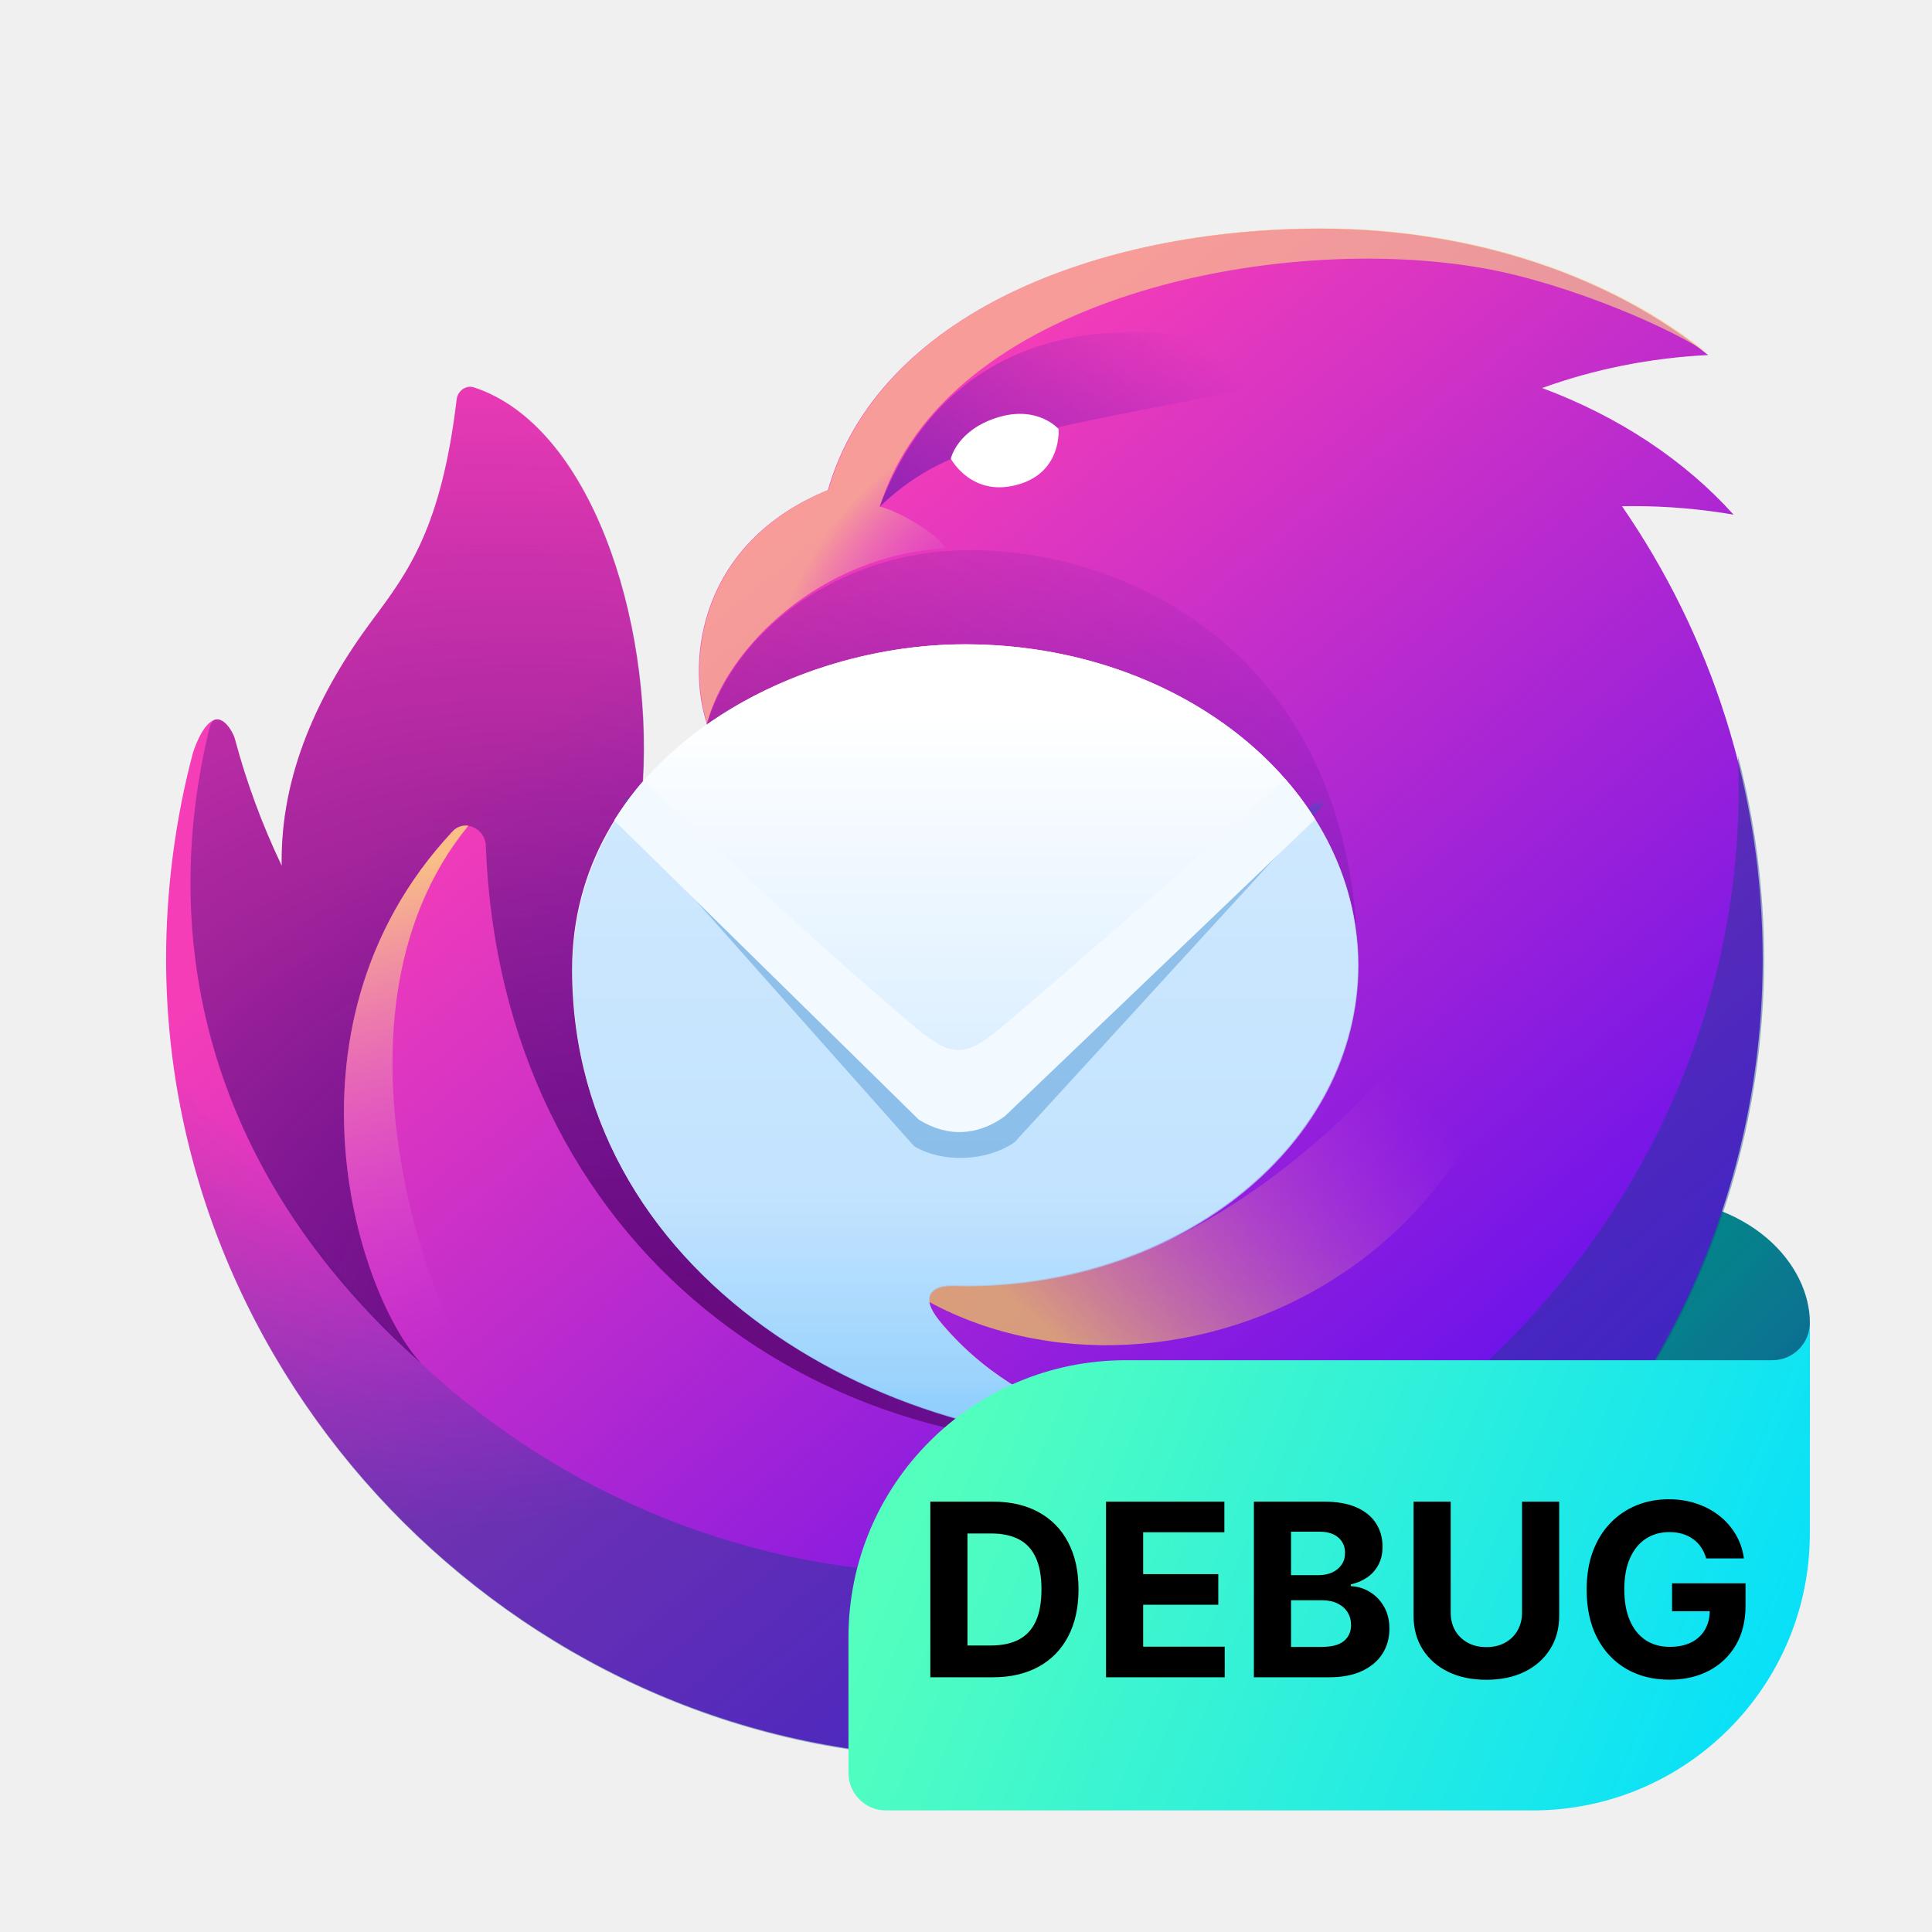
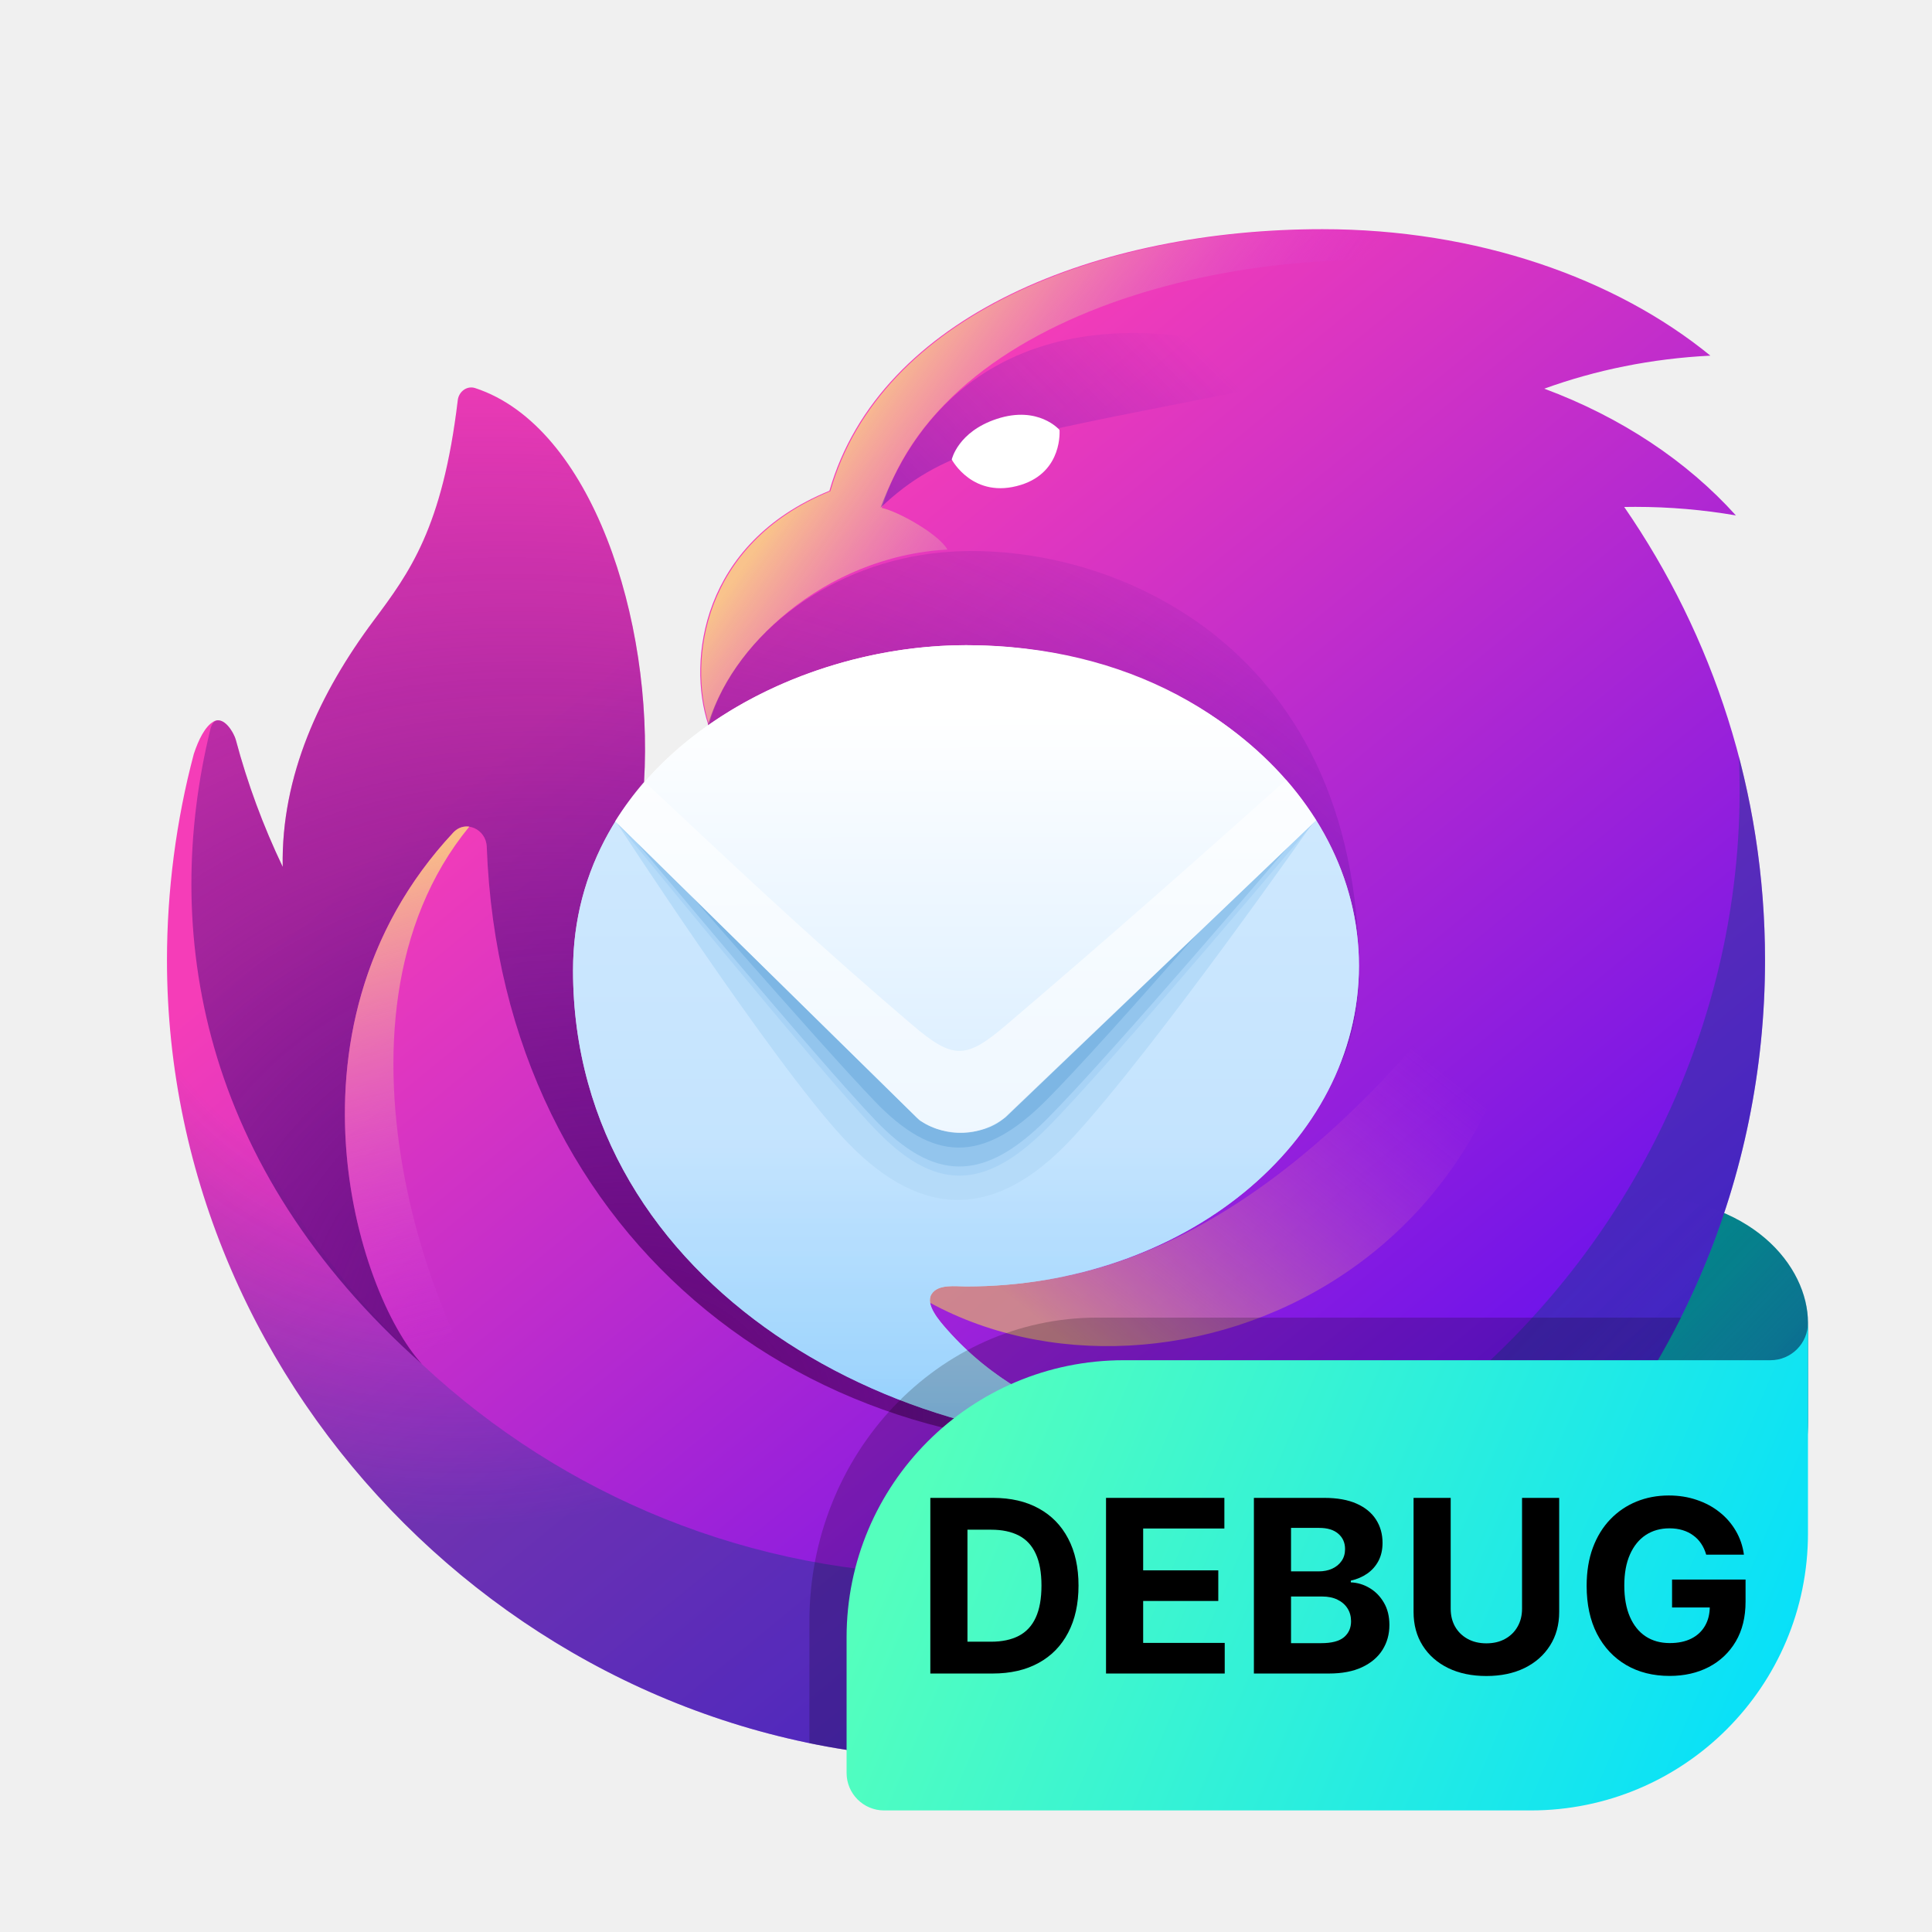
<svg xmlns="http://www.w3.org/2000/svg" width="1024" height="1024" viewBox="0 0 1024 1024" fill="none">
-   <path d="M867.299 633.952H494.447C483.468 633.952 474.562 642.857 474.562 653.836V713.488C474.562 801.355 545.781 872.573 633.648 872.573H839.958C905.843 872.573 959.263 819.153 959.263 753.269V701.06C959.263 671.234 929.436 633.952 867.299 633.952Z" fill="#008787" />
-   <path d="M438.721 259.821H438.804C465.448 166.677 581.553 121.203 699.869 121.203C781.614 121.203 855.018 147.094 905.324 188.18C874.16 189.725 844.512 195.823 817.373 205.665C858.024 220.767 892.945 244.018 918.833 272.782C901.661 269.814 883.848 268.252 865.584 268.252C863.615 268.252 861.651 268.27 859.692 268.306C906.718 336.489 934.256 419.153 934.256 508.247C934.256 741.926 744.823 931.359 511.145 931.359C281.069 931.359 88.032 738.719 88.032 508.247C88.032 471.848 92.877 434.254 102.266 399.017C104.722 391.615 108.158 384.518 112.719 381.921C118.429 378.671 123.618 388.361 124.458 391.516C130.659 414.796 139.013 437.312 149.318 458.879C148.418 410.566 169.053 366.573 197.446 328.507C216.371 303.135 233.916 279.615 242.019 211.762C242.563 207.208 246.882 203.929 251.241 205.356C312.853 225.528 345.788 328.112 340.66 413.894C374.697 418.759 374.539 383.208 374.539 383.208C363.659 349.774 370.913 287.625 438.611 259.821H438.721Z" fill="url(#paint0_linear_2580_29376)" />
-   <path opacity="0.9" d="M921.133 400.544C931.43 633.466 739.951 834.288 506.46 834.288C287.877 834.288 108.763 665.337 92.561 450.904C89.671 470.984 88.151 491.238 88.012 511.524C89.669 740.962 282.407 931.885 511.506 931.885C745.395 931.885 935 742.28 935 508.39C935 471.123 930.172 434.981 921.133 400.544Z" fill="url(#paint1_radial_2580_29376)" />
-   <path d="M501.173 290.603C496.611 282.532 475.546 270.59 466.338 268.509C501.185 156.888 678.714 122.621 787.37 142.368C832.587 150.596 888.9 175.231 906.034 188.033C855.674 146.905 782.204 121 700.385 121C581.964 121 465.757 166.507 439.089 259.736H438.895C371.136 287.566 363.876 349.796 374.766 383.252C385.22 343.334 434.963 294.281 501.173 290.603Z" fill="url(#paint2_radial_2580_29376)" />
-   <path d="M624.239 213.514C529.11 232.232 498.026 238.355 466.191 268.617C501.946 173.96 593.215 154.769 701.969 197.917C676.086 203.252 650.175 208.455 624.239 213.526V213.514Z" fill="url(#paint3_linear_2580_29376)" />
-   <path d="M110.99 386.097C84.999 492.503 105.085 617.567 223.155 722.521C188.005 684.079 145.087 542.148 239.792 440.752C246.169 433.915 257.144 438.937 257.494 448.278C265.299 659.009 435.338 787.715 631.379 763.648C570.638 760.236 369.757 689.875 519.19 662.046C597.294 647.49 719.756 624.681 719.756 514.791C719.756 336.657 582.024 284.579 498.499 292.323C441.339 297.622 390.46 333.898 374.802 383.229C380.816 402.673 356.846 416.286 340.862 413.999C345.993 328.15 313.033 225.411 251.36 205.228C247.004 203.8 242.672 207.079 242.128 211.641C234.021 279.557 216.452 303.092 197.516 328.489C169.093 366.592 148.439 410.623 149.346 458.974C138.982 437.319 130.649 414.749 124.457 391.554C123.767 388.94 119.98 381.644 115.406 381.305C112.926 381.124 111.607 383.543 110.99 386.097Z" fill="url(#paint4_radial_2580_29376)" />
-   <path d="M466.71 672.824C581.707 766.199 812.971 696.189 812.971 469.16C719.608 610.679 600.691 708.301 466.722 672.824H466.71Z" fill="url(#paint5_linear_2580_29376)" />
-   <path d="M239.789 440.749C240.835 439.579 242.152 438.685 243.625 438.145C245.098 437.604 246.681 437.435 248.235 437.651C163.463 541.045 231.84 722.627 278.763 767.239C281.388 774.668 234.247 736.034 227.75 726.995C192.055 696.709 140.897 546.635 239.789 440.749Z" fill="url(#paint6_linear_2580_29376)" />
-   <path d="M511.494 681.38C626.515 681.38 719.768 605.296 719.768 511.438C719.768 417.579 626.515 341.496 511.494 341.496C413.364 341.496 303.171 405.334 303.22 513.918C303.268 681.707 480.531 778.24 631.633 763.623C620.284 762.304 549.475 758.541 501.621 704.406C497.301 699.53 489.811 691.012 493.211 685.482C496.599 679.952 505.94 681.368 511.482 681.368L511.494 681.38Z" fill="url(#paint7_linear_2580_29376)" />
-   <path opacity="0.7" d="M720.046 511.872C720.046 605.73 626.793 681.814 511.772 681.814C506.218 681.814 496.889 680.386 493.489 685.928C490.089 691.446 497.579 699.964 501.898 704.84C546.861 755.708 612.091 762.109 629.213 763.791L631.911 764.057C480.808 778.673 303.546 682.141 303.497 514.352C303.34 486.416 311.115 459.008 325.918 435.316L488.153 582.668C499.696 593.147 519.141 593.147 530.684 582.668L695.992 432.521C711.359 456.212 720.046 483.219 720.046 511.872Z" fill="url(#paint8_linear_2580_29376)" />
-   <path d="M685.996 443.52L537.721 605.45C523.098 615.53 499.859 616.661 484.496 607.52L348.495 454.52C353.108 447.332 326.282 428.924 331.992 422.52L362.973 448.034C405.428 486.618 439.752 517.789 488.131 557.83C509.964 575.9 516.749 575.548 538.17 557.83C593.515 512.008 644.871 470.551 697.491 424.976C703.355 431.468 696.764 419.122 701.496 426.433L685.996 443.52Z" fill="#0768BA" fill-opacity="0.3" />
-   <path d="M696.578 433.429C696.384 433.126 696.189 432.823 695.992 432.52L530.684 582.667C519.141 593.146 499.697 593.146 488.154 582.667L325.919 435.315C325.844 435.147 325.77 434.978 325.696 434.807C362.933 375.022 440.381 341.496 511.494 341.496C592.054 341.496 661.935 378.818 696.578 433.429Z" fill="url(#paint9_linear_2580_29376)" />
-   <path d="M697.081 434.217L532.475 591.733C517.87 602.114 502.322 602.864 486.979 593.451L325.531 434.797C330.138 427.395 335.316 420.363 341.019 413.768L357.959 429.619C400.356 469.355 434.635 501.456 482.95 542.692C504.754 561.301 511.53 560.938 532.922 542.692C588.194 495.502 628.62 459.808 681.169 412.873C687.026 419.559 692.343 426.7 697.069 434.229L697.081 434.217Z" fill="#F2F9FF" />
-   <path d="M540.715 256.48C563.003 249.462 561.042 227.404 561.042 227.404C561.042 227.404 549.898 214.276 527.816 221.548C507.15 228.36 503.943 243.086 503.943 243.086C503.943 243.086 515.232 264.502 540.715 256.48Z" fill="white" />
-   <path opacity="0.9" d="M867.299 633.952H494.447C483.468 633.952 474.562 642.857 474.562 653.836V713.488C474.562 801.355 545.781 872.573 633.648 872.573H839.958C905.843 872.573 959.263 819.153 959.263 753.269V701.06C959.263 671.234 929.436 633.952 867.299 633.952Z" fill="url(#paint10_linear_2580_29376)" />
-   <path d="M939.379 720.943H596.603C515.48 720.943 449.708 786.716 449.708 867.838V939.681C449.708 950.672 458.613 959.565 469.592 959.565H812.368C893.491 959.565 959.263 893.805 959.263 812.67V701.059C959.263 712.05 950.357 720.943 939.379 720.943Z" fill="url(#paint11_linear_2580_29376)" />
-   <path d="M526.091 889H493.091V795.909H526.364C535.727 795.909 543.788 797.773 550.545 801.5C557.303 805.197 562.5 810.515 566.136 817.455C569.803 824.394 571.636 832.697 571.636 842.364C571.636 852.061 569.803 860.394 566.136 867.364C562.5 874.333 557.273 879.682 550.455 883.409C543.667 887.136 535.545 889 526.091 889ZM512.773 872.136H525.273C531.091 872.136 535.985 871.106 539.955 869.045C543.955 866.955 546.955 863.727 548.955 859.364C550.985 854.97 552 849.303 552 842.364C552 835.485 550.985 829.864 548.955 825.5C546.955 821.136 543.97 817.924 540 815.864C536.03 813.803 531.136 812.773 525.318 812.773H512.773V872.136ZM586.216 889V795.909H648.943V812.136H605.898V834.318H645.716V850.545H605.898V872.773H649.125V889H586.216ZM664.591 889V795.909H701.864C708.712 795.909 714.424 796.924 719 798.955C723.576 800.985 727.015 803.803 729.318 807.409C731.621 810.985 732.773 815.106 732.773 819.773C732.773 823.409 732.045 826.606 730.591 829.364C729.136 832.091 727.136 834.333 724.591 836.091C722.076 837.818 719.197 839.045 715.955 839.773V840.682C719.5 840.833 722.818 841.833 725.909 843.682C729.03 845.53 731.561 848.121 733.5 851.455C735.439 854.758 736.409 858.697 736.409 863.273C736.409 868.212 735.182 872.621 732.727 876.5C730.303 880.348 726.712 883.394 721.955 885.636C717.197 887.879 711.333 889 704.364 889H664.591ZM684.273 872.909H700.318C705.803 872.909 709.803 871.864 712.318 869.773C714.833 867.652 716.091 864.833 716.091 861.318C716.091 858.742 715.47 856.47 714.227 854.5C712.985 852.53 711.212 850.985 708.909 849.864C706.636 848.742 703.924 848.182 700.773 848.182H684.273V872.909ZM684.273 834.864H698.864C701.561 834.864 703.955 834.394 706.045 833.455C708.167 832.485 709.833 831.121 711.045 829.364C712.288 827.606 712.909 825.5 712.909 823.045C712.909 819.682 711.712 816.97 709.318 814.909C706.955 812.848 703.591 811.818 699.227 811.818H684.273V834.864ZM806.716 795.909H826.398V856.364C826.398 863.152 824.777 869.091 821.534 874.182C818.322 879.273 813.822 883.242 808.034 886.091C802.246 888.909 795.504 890.318 787.807 890.318C780.08 890.318 773.322 888.909 767.534 886.091C761.746 883.242 757.246 879.273 754.034 874.182C750.822 869.091 749.216 863.152 749.216 856.364V795.909H768.898V854.682C768.898 858.227 769.67 861.379 771.216 864.136C772.792 866.894 775.004 869.061 777.852 870.636C780.701 872.212 784.019 873 787.807 873C791.625 873 794.943 872.212 797.761 870.636C800.61 869.061 802.807 866.894 804.352 864.136C805.928 861.379 806.716 858.227 806.716 854.682V795.909ZM904.318 826C903.682 823.788 902.788 821.833 901.636 820.136C900.485 818.409 899.076 816.955 897.409 815.773C895.773 814.561 893.894 813.636 891.773 813C889.682 812.364 887.364 812.045 884.818 812.045C880.061 812.045 875.879 813.227 872.273 815.591C868.697 817.955 865.909 821.394 863.909 825.909C861.909 830.394 860.909 835.879 860.909 842.364C860.909 848.848 861.894 854.364 863.864 858.909C865.833 863.455 868.621 866.924 872.227 869.318C875.833 871.682 880.091 872.864 885 872.864C889.455 872.864 893.258 872.076 896.409 870.5C899.591 868.894 902.015 866.636 903.682 863.727C905.379 860.818 906.227 857.379 906.227 853.409L910.227 854H886.227V839.182H925.182V850.909C925.182 859.091 923.455 866.121 920 872C916.545 877.848 911.788 882.364 905.727 885.545C899.667 888.697 892.727 890.273 884.909 890.273C876.182 890.273 868.515 888.348 861.909 884.5C855.303 880.621 850.152 875.121 846.455 868C842.788 860.848 840.955 852.364 840.955 842.545C840.955 835 842.045 828.273 844.227 822.364C846.439 816.424 849.53 811.394 853.5 807.273C857.47 803.152 862.091 800.015 867.364 797.864C872.636 795.712 878.348 794.636 884.5 794.636C889.773 794.636 894.682 795.409 899.227 796.955C903.773 798.47 907.803 800.621 911.318 803.409C914.864 806.197 917.758 809.515 920 813.364C922.242 817.182 923.682 821.394 924.318 826H904.318Z" fill="black" />
+   <path d="M866.299 633.952H493.447C482.468 633.952 473.562 642.857 473.562 653.836V713.488C473.562 801.355 544.781 872.573 632.648 872.573H838.958C904.843 872.573 958.263 819.153 958.263 753.269V701.06C958.263 671.234 928.436 633.952 866.299 633.952Z" fill="#008787" />
+   <path d="M439.511 260.212L439.593 260.213C466.262 166.983 582.472 121.468 700.898 121.468C782.718 121.468 856.188 147.382 906.542 188.506C875.348 190.052 845.672 196.156 818.508 206.007C859.197 221.123 894.151 244.395 920.062 273.184C902.874 270.214 885.044 268.651 866.765 268.651C864.793 268.651 862.827 268.669 860.866 268.705C907.937 336.952 935.5 419.691 935.5 508.867C935.5 742.759 745.893 932.366 512 932.366C281.713 932.366 88.5 739.549 88.5 508.866C88.5 472.434 93.349 434.805 102.747 399.537C105.205 392.128 108.644 385.024 113.21 382.425C118.924 379.173 124.118 388.87 124.96 392.029C131.166 415.33 139.528 437.867 149.842 459.454C148.942 411.096 169.594 367.062 198.014 328.962C216.957 303.567 234.517 280.026 242.627 212.11C243.172 207.551 247.495 204.269 251.858 205.698C313.526 225.888 346.493 328.566 341.359 414.427C375.427 419.296 375.27 383.713 375.27 383.713C364.38 350.249 371.64 288.042 439.4 260.212L439.511 260.212Z" fill="url(#paint0_linear_3127_393)" />
+   <path opacity="0.9" d="M921.645 401.019C931.944 633.948 740.461 834.763 506.96 834.763C288.379 834.763 109.258 665.816 93.057 451.382C90.202 471.193 88.657 491.426 88.512 511.992C90.171 741.459 282.915 932.366 512.001 932.366C745.893 932.366 935.5 742.759 935.5 508.867C935.5 471.597 930.686 435.452 921.645 401.019Z" fill="url(#paint1_radial_3127_393)" />
+   <path d="M502.165 291.28C497.6 283.203 476.531 271.264 467.327 269.181C502.165 157.562 679.703 123.293 788.362 143.042C833.574 151.26 889.896 175.911 907.024 188.706C856.671 147.582 783.201 121.667 701.38 121.667C582.955 121.667 466.744 167.183 440.075 260.412L439.993 260.412L439.883 260.412C372.123 288.242 364.871 350.467 375.761 383.931C386.208 344.014 435.957 294.963 502.165 291.28Z" fill="url(#paint2_linear_3127_393)" />
+   <path d="M624.748 213.994C529.618 232.712 498.53 238.829 466.689 269.096C502.448 174.43 593.725 155.249 702.482 198.396C672.549 204.589 646.91 209.634 624.748 213.994Z" fill="url(#paint3_linear_3127_393)" />
+   <path d="M111.488 386.572C85.5 492.975 105.582 618.041 223.652 722.997C188.501 684.564 145.591 542.628 240.293 441.223C246.672 434.392 257.647 439.419 257.993 448.759C265.795 659.489 435.847 788.196 631.883 764.127C571.14 760.714 370.258 690.36 519.689 662.522C597.799 647.97 720.268 625.155 720.268 515.278C720.268 337.132 582.525 285.048 499.007 292.798C441.842 298.102 390.966 334.372 375.302 383.698C381.313 403.149 357.351 416.766 341.359 414.48C346.492 328.619 313.525 225.888 251.858 205.698C247.494 204.269 243.171 207.551 242.627 212.11C234.516 280.025 216.956 303.567 198.013 328.962C169.594 367.062 148.941 411.096 149.841 459.454C139.527 437.867 131.165 415.33 124.959 392.028C124.262 389.413 120.48 382.126 115.902 381.782C113.424 381.595 112.112 384.016 111.488 386.572Z" fill="url(#paint4_radial_3127_393)" />
+   <path d="M467.217 673.305C582.21 766.677 813.483 696.675 813.483 469.634C720.111 611.166 601.194 708.784 467.217 673.305Z" fill="url(#paint5_linear_3127_393)" />
+   <path d="M240.291 441.223C242.719 438.623 245.815 437.73 248.741 438.136C163.968 541.523 232.34 723.114 279.268 767.719C281.89 775.147 234.754 736.52 228.254 727.474C192.561 697.191 141.403 547.11 240.291 441.223Z" fill="url(#paint6_linear_3127_393)" />
+   <path d="M511.997 681.856C627.026 681.856 720.275 605.769 720.275 511.911C720.275 418.053 627.026 341.966 511.997 341.966C413.866 341.966 303.683 405.809 303.719 514.392C303.774 682.19 481.037 778.721 632.138 764.108C620.79 762.791 549.985 759.03 502.127 704.891C497.812 700.01 490.319 691.498 493.717 685.963C497.115 680.429 506.453 681.856 511.997 681.856Z" fill="url(#paint7_linear_3127_393)" />
+   <path opacity="0.7" d="M511.997 681.857C627.026 681.857 720.275 605.77 720.275 511.912C720.275 483.253 711.581 456.251 696.228 432.566L530.919 582.708C519.375 593.193 499.93 593.193 488.386 582.708L326.152 435.359C312.034 458.055 303.709 484.532 303.719 514.392C303.774 682.191 481.037 778.721 632.138 764.108C631.453 764.029 630.552 763.94 629.453 763.833L629.449 763.832C612.319 762.153 547.094 755.76 502.127 704.892C497.812 700.01 490.319 691.498 493.717 685.964C496.571 681.316 503.612 681.578 509.079 681.781C510.122 681.82 511.108 681.857 511.997 681.857Z" fill="url(#paint8_linear_3127_393)" />
+   <path fill-rule="evenodd" clip-rule="evenodd" d="M446.659 602.83C408.544 561.69 326.5 435.5 326.5 435.5L328 433L487.894 568.516C498.669 576.342 514.027 576.263 524.704 568.327L680.609 435.245H696.5C696.5 435.245 612.244 555.64 568.684 602.83C525.124 650.02 484.773 643.97 446.659 602.83Z" fill="#B5DBF9" />
+   <path fill-rule="evenodd" clip-rule="evenodd" d="M463.932 598.577C433.259 566.651 326.264 435.057 326.264 435.057L331.709 432.032L492.313 568.328C503.088 576.154 518.446 576.075 529.123 568.139L685.028 435.057H697.128C697.128 435.057 588.766 564.002 554.729 598.113C520.693 632.223 494.606 630.503 463.932 598.577Z" fill="#A8D3F6" />
+   <path fill-rule="evenodd" clip-rule="evenodd" d="M463.934 593.737C433.26 561.811 335.945 444.737 335.945 444.737L348.502 456.071L492.315 563.488C503.09 571.314 518.448 571.236 529.124 563.3L670.147 456.209L682.61 448.972C682.61 448.972 588.768 559.163 554.731 593.273C520.694 627.384 494.608 625.663 463.934 593.737Z" fill="#93C5ED" />
+   <path fill-rule="evenodd" clip-rule="evenodd" d="M463.651 583.706C432.977 551.78 341.107 445.733 341.107 445.733L348.219 446.039L492.032 553.456C502.807 561.282 518.165 561.204 528.842 553.268L669.864 446.177L677.351 445.596C677.351 445.596 588.485 549.131 554.448 583.242C520.411 617.352 494.325 615.631 463.651 583.706Z" fill="#7DB6E4" />
+   <path d="M532.443 592.421L697.416 434.907C662.487 381.024 598.059 341.966 512.098 341.966C440.96 341.966 363.402 375.525 326.178 435.349L485.979 592.421C497.522 602.905 520.899 602.905 532.443 592.421Z" fill="url(#paint9_linear_3127_393)" />
+   <path opacity="0.6" d="M697.587 434.703L532.985 592.199C518.377 602.575 502.827 603.339 487.475 593.914L326.049 435.27C330.596 427.94 335.775 420.915 341.527 414.243C347.344 419.682 352.975 424.957 358.471 430.104C400.879 469.826 435.157 501.932 483.468 543.164C505.277 561.778 512.055 561.412 533.436 543.164C588.718 495.981 629.135 460.274 681.693 413.355C687.604 420.12 692.922 427.252 697.587 434.703Z" fill="white" />
+   <path d="M541.219 256.961C563.508 249.942 561.558 227.876 561.558 227.876C561.558 227.876 550.405 214.757 528.324 222.028C507.652 228.835 504.449 243.553 504.449 243.553C504.449 243.553 515.741 264.984 541.219 256.961Z" fill="white" />
+   <path opacity="0.2" d="M891.01 698.363C821.485 837.161 677.935 932.446 512.129 932.446C483.759 932.446 455.952 929.52 429 923.957V859.426C429 770.479 497.282 698.363 581.501 698.363H891.01Z" fill="black" />
+   <path opacity="0.9" d="M866.299 633.952H493.447C482.468 633.952 473.562 642.857 473.562 653.836V713.488C473.562 801.355 544.781 872.573 632.648 872.573H838.958C904.843 872.573 958.263 819.153 958.263 753.269V701.06C958.263 671.234 928.436 633.952 866.299 633.952Z" fill="url(#paint10_linear_3127_393)" />
+   <path d="M938.38 720.944H595.604C514.481 720.944 448.709 786.717 448.709 867.839V939.682C448.709 950.673 457.614 959.566 468.593 959.566H811.369C892.491 959.566 958.264 893.806 958.264 812.671V701.06C958.264 712.051 949.358 720.944 938.38 720.944Z" fill="url(#paint11_linear_3127_393)" />
+   <path d="M526.092 887H493.092V793.909H526.365C535.728 793.909 543.789 795.773 550.546 799.5C557.304 803.197 562.501 808.516 566.137 815.455C569.804 822.394 571.637 830.697 571.637 840.364C571.637 850.061 569.804 858.394 566.137 865.364C562.501 872.334 557.274 877.682 550.455 881.409C543.668 885.137 535.546 887 526.092 887ZM512.774 870.137H525.274C531.092 870.137 535.986 869.106 539.955 867.046C543.955 864.955 546.955 861.728 548.955 857.364C550.986 852.97 552.001 847.303 552.001 840.364C552.001 833.485 550.986 827.864 548.955 823.5C546.955 819.137 543.971 815.925 540.001 813.864C536.031 811.803 531.137 810.773 525.319 810.773H512.774V870.137Z" fill="black" />
+   <path d="M586.217 887V793.909H648.944V810.137H605.899V832.319H645.717V848.546H605.899V870.773H649.126V887H586.217Z" fill="black" />
+   <path d="M664.592 887V793.909H701.865C708.713 793.909 714.425 794.925 719.001 796.955C723.577 798.985 727.016 801.803 729.319 805.409C731.622 808.985 732.774 813.106 732.774 817.773C732.774 821.409 732.046 824.606 730.592 827.364C729.137 830.091 727.137 832.334 724.592 834.091C722.077 835.819 719.198 837.046 715.955 837.773V838.682C719.501 838.834 722.819 839.834 725.91 841.682C729.031 843.531 731.561 846.122 733.501 849.455C735.44 852.758 736.41 856.697 736.41 861.273C736.41 866.212 735.183 870.622 732.728 874.5C730.304 878.349 726.713 881.394 721.955 883.637C717.198 885.879 711.334 887 704.365 887H664.592ZM684.274 870.909H700.319C705.804 870.909 709.804 869.864 712.319 867.773C714.834 865.652 716.092 862.834 716.092 859.319C716.092 856.743 715.471 854.47 714.228 852.5C712.986 850.531 711.213 848.985 708.91 847.864C706.637 846.743 703.925 846.182 700.774 846.182H684.274V870.909ZM684.274 832.864H698.865C701.561 832.864 703.955 832.394 706.046 831.455C708.168 830.485 709.834 829.122 711.046 827.364C712.289 825.606 712.91 823.5 712.91 821.046C712.91 817.682 711.713 814.97 709.319 812.909C706.955 810.849 703.592 809.819 699.228 809.819H684.274V832.864Z" fill="black" />
+   <path d="M806.717 793.909H826.399V854.364C826.399 861.152 824.777 867.091 821.535 872.182C818.323 877.273 813.823 881.243 808.035 884.091C802.247 886.909 795.505 888.319 787.808 888.319C780.08 888.319 773.323 886.909 767.535 884.091C761.747 881.243 757.247 877.273 754.035 872.182C750.823 867.091 749.217 861.152 749.217 854.364V793.909H768.899V852.682C768.899 856.228 769.671 859.379 771.217 862.137C772.793 864.894 775.005 867.061 777.853 868.637C780.702 870.212 784.02 871 787.808 871C791.626 871 794.944 870.212 797.762 868.637C800.611 867.061 802.808 864.894 804.353 862.137C805.929 859.379 806.717 856.228 806.717 852.682V793.909Z" fill="black" />
+   <path d="M904.319 824C903.683 821.788 902.789 819.834 901.637 818.137C900.486 816.409 899.077 814.955 897.41 813.773C895.774 812.561 893.895 811.637 891.774 811C889.683 810.364 887.365 810.046 884.819 810.046C880.061 810.046 875.88 811.228 872.274 813.591C868.698 815.955 865.91 819.394 863.91 823.909C861.91 828.394 860.91 833.879 860.91 840.364C860.91 846.849 861.895 852.364 863.865 856.909C865.834 861.455 868.622 864.925 872.228 867.319C875.834 869.682 880.092 870.864 885.001 870.864C889.455 870.864 893.258 870.076 896.41 868.5C899.592 866.894 902.016 864.637 903.683 861.728C905.38 858.819 906.228 855.379 906.228 851.409L910.228 852H886.228V837.182H925.183V848.909C925.183 857.091 923.455 864.122 920.001 870C916.546 875.849 911.789 880.364 905.728 883.546C899.668 886.697 892.728 888.273 884.91 888.273C876.183 888.273 868.516 886.349 861.91 882.5C855.304 878.622 850.152 873.122 846.455 866C842.789 858.849 840.955 850.364 840.955 840.546C840.955 833 842.046 826.273 844.228 820.364C846.44 814.425 849.531 809.394 853.501 805.273C857.471 801.152 862.092 798.016 867.365 795.864C872.637 793.712 878.349 792.637 884.501 792.637C889.774 792.637 894.683 793.409 899.228 794.955C903.774 796.47 907.804 798.622 911.319 801.409C914.865 804.197 917.758 807.516 920.001 811.364C922.243 815.182 923.683 819.394 924.319 824H904.319Z" fill="black" />
  <defs>
-     <linearGradient id="paint0_linear_2580_29376" x1="395.854" y1="287.986" x2="831.352" y2="817.025" gradientUnits="userSpaceOnUse">
+     <linearGradient id="paint0_linear_3127_393" x1="396.604" y1="288.404" x2="832.5" y2="817.927" gradientUnits="userSpaceOnUse">
      <stop stop-color="#F53DB8" />
      <stop offset="1" stop-color="#590DF2" />
    </linearGradient>
-     <radialGradient id="paint1_radial_2580_29376" cx="0" cy="0" r="1" gradientUnits="userSpaceOnUse" gradientTransform="translate(233.887 452.187) rotate(66.5177) scale(358.108 343.053)">
-       <stop offset="0.53" stop-color="#0B4186" stop-opacity="0" />
+     <radialGradient id="paint1_radial_3127_393" cx="0" cy="0" r="1" gradientUnits="userSpaceOnUse" gradientTransform="translate(234.394 452.666) rotate(66.5179) scale(358.108 343.058)">
+       <stop offset="0.526" stop-color="#0B4186" stop-opacity="0" />
      <stop offset="1" stop-color="#0B4186" stop-opacity="0.45" />
    </radialGradient>
-     <radialGradient id="paint2_radial_2580_29376" cx="0" cy="0" r="1" gradientUnits="userSpaceOnUse" gradientTransform="translate(522.384 305.111) rotate(-127.996) scale(76.556 126.683)">
+     <linearGradient id="paint2_linear_3127_393" x1="587.83" y1="332.812" x2="442.261" y2="230.985" gradientUnits="userSpaceOnUse">
      <stop stop-color="#D13AEF" stop-opacity="0" />
-       <stop offset="1" stop-color="#F9D286" stop-opacity="0.64" />
-     </radialGradient>
-     <linearGradient id="paint3_linear_2580_29376" x1="401.106" y1="403.131" x2="615.927" y2="163.99" gradientUnits="userSpaceOnUse">
+       <stop offset="1" stop-color="#F9D286" stop-opacity="0.9" />
+     </linearGradient>
+     <linearGradient id="paint3_linear_3127_393" x1="307.188" y1="473.709" x2="616.433" y2="164.465" gradientUnits="userSpaceOnUse">
      <stop stop-color="#450FB0" />
      <stop offset="1" stop-color="#450FB0" stop-opacity="0" />
    </linearGradient>
-     <radialGradient id="paint4_radial_2580_29376" cx="0" cy="0" r="1" gradientUnits="userSpaceOnUse" gradientTransform="translate(351.776 739.134) rotate(-64.2625) scale(558.669 690.12)">
-       <stop offset="0.02" stop-color="#650877" />
-       <stop offset="0.97" stop-color="#340B86" stop-opacity="0" />
+     <radialGradient id="paint4_radial_3127_393" cx="0" cy="0" r="1" gradientUnits="userSpaceOnUse" gradientTransform="translate(352.279 739.611) rotate(-64.2627) scale(558.681 690.131)">
+       <stop offset="0.016" stop-color="#650877" />
+       <stop offset="0.967" stop-color="#340B86" stop-opacity="0" />
    </radialGradient>
-     <linearGradient id="paint5_linear_2580_29376" x1="761.5" y1="591" x2="611.5" y2="756.5" gradientUnits="userSpaceOnUse">
+     <linearGradient id="paint5_linear_3127_393" x1="778.098" y1="576.765" x2="630.057" y2="762.493" gradientUnits="userSpaceOnUse">
      <stop stop-color="#D647E2" stop-opacity="0" />
-       <stop offset="1" stop-color="#E7BB65" stop-opacity="0.8" />
+       <stop offset="1" stop-color="#E7BB65" stop-opacity="0.64" />
    </linearGradient>
-     <linearGradient id="paint6_linear_2580_29376" x1="182" y1="438" x2="246.19" y2="710.527" gradientUnits="userSpaceOnUse">
-       <stop offset="0.1" stop-color="#F9BF86" />
+     <linearGradient id="paint6_linear_3127_393" x1="173.15" y1="429.118" x2="241.4" y2="712.48" gradientUnits="userSpaceOnUse">
+       <stop offset="0.105" stop-color="#F9BF86" />
      <stop offset="1" stop-color="#D63AEF" stop-opacity="0" />
    </linearGradient>
-     <linearGradient id="paint7_linear_2580_29376" x1="511.494" y1="403.725" x2="511.494" y2="761.881" gradientUnits="userSpaceOnUse">
+     <linearGradient id="paint7_linear_3127_393" x1="512.004" y1="404.203" x2="512.004" y2="762.362" gradientUnits="userSpaceOnUse">
      <stop stop-color="white" />
-       <stop offset="0.91" stop-color="#BEE1FE" />
+       <stop offset="0.905" stop-color="#BEE1FE" />
      <stop offset="1" stop-color="#96CEFD" />
    </linearGradient>
-     <linearGradient id="paint8_linear_2580_29376" x1="511.775" y1="635.512" x2="511.775" y2="740.186" gradientUnits="userSpaceOnUse">
+     <linearGradient id="paint8_linear_3127_393" x1="518.703" y1="606.878" x2="518.703" y2="756.918" gradientUnits="userSpaceOnUse">
      <stop stop-color="#BCE0FD" />
      <stop offset="1" stop-color="#88CCFC" />
    </linearGradient>
-     <linearGradient id="paint9_linear_2580_29376" x1="511.137" y1="378.081" x2="511.137" y2="750.521" gradientUnits="userSpaceOnUse">
+     <linearGradient id="paint9_linear_3127_393" x1="511.303" y1="378.492" x2="511.797" y2="771.561" gradientUnits="userSpaceOnUse">
      <stop stop-color="white" />
-       <stop offset="0.91" stop-color="#BEE1FE" />
+       <stop offset="0.905" stop-color="#BEE1FE" />
      <stop offset="1" stop-color="#96CEFD" />
    </linearGradient>
-     <linearGradient id="paint10_linear_2580_29376" x1="857.435" y1="862.856" x2="728.38" y2="740.675" gradientUnits="userSpaceOnUse">
+     <linearGradient id="paint10_linear_3127_393" x1="856.435" y1="862.856" x2="727.38" y2="740.675" gradientUnits="userSpaceOnUse">
      <stop stop-color="#054096" stop-opacity="0.5" />
      <stop offset="0.054" stop-color="#0F3D9C" stop-opacity="0.441" />
      <stop offset="0.261" stop-color="#2F35B1" stop-opacity="0.249" />
      <stop offset="0.466" stop-color="#462FBF" stop-opacity="0.111" />
      <stop offset="0.669" stop-color="#542BC8" stop-opacity="0.028" />
      <stop offset="0.864" stop-color="#592ACB" stop-opacity="0" />
    </linearGradient>
-     <linearGradient id="paint11_linear_2580_29376" x1="505.676" y1="742.837" x2="971.565" y2="939.967" gradientUnits="userSpaceOnUse">
+     <linearGradient id="paint11_linear_3127_393" x1="504.677" y1="742.838" x2="970.566" y2="939.968" gradientUnits="userSpaceOnUse">
      <stop offset="0.001" stop-color="#54FFBD" />
      <stop offset="1" stop-color="#00DDFF" />
    </linearGradient>
  </defs>
</svg>
